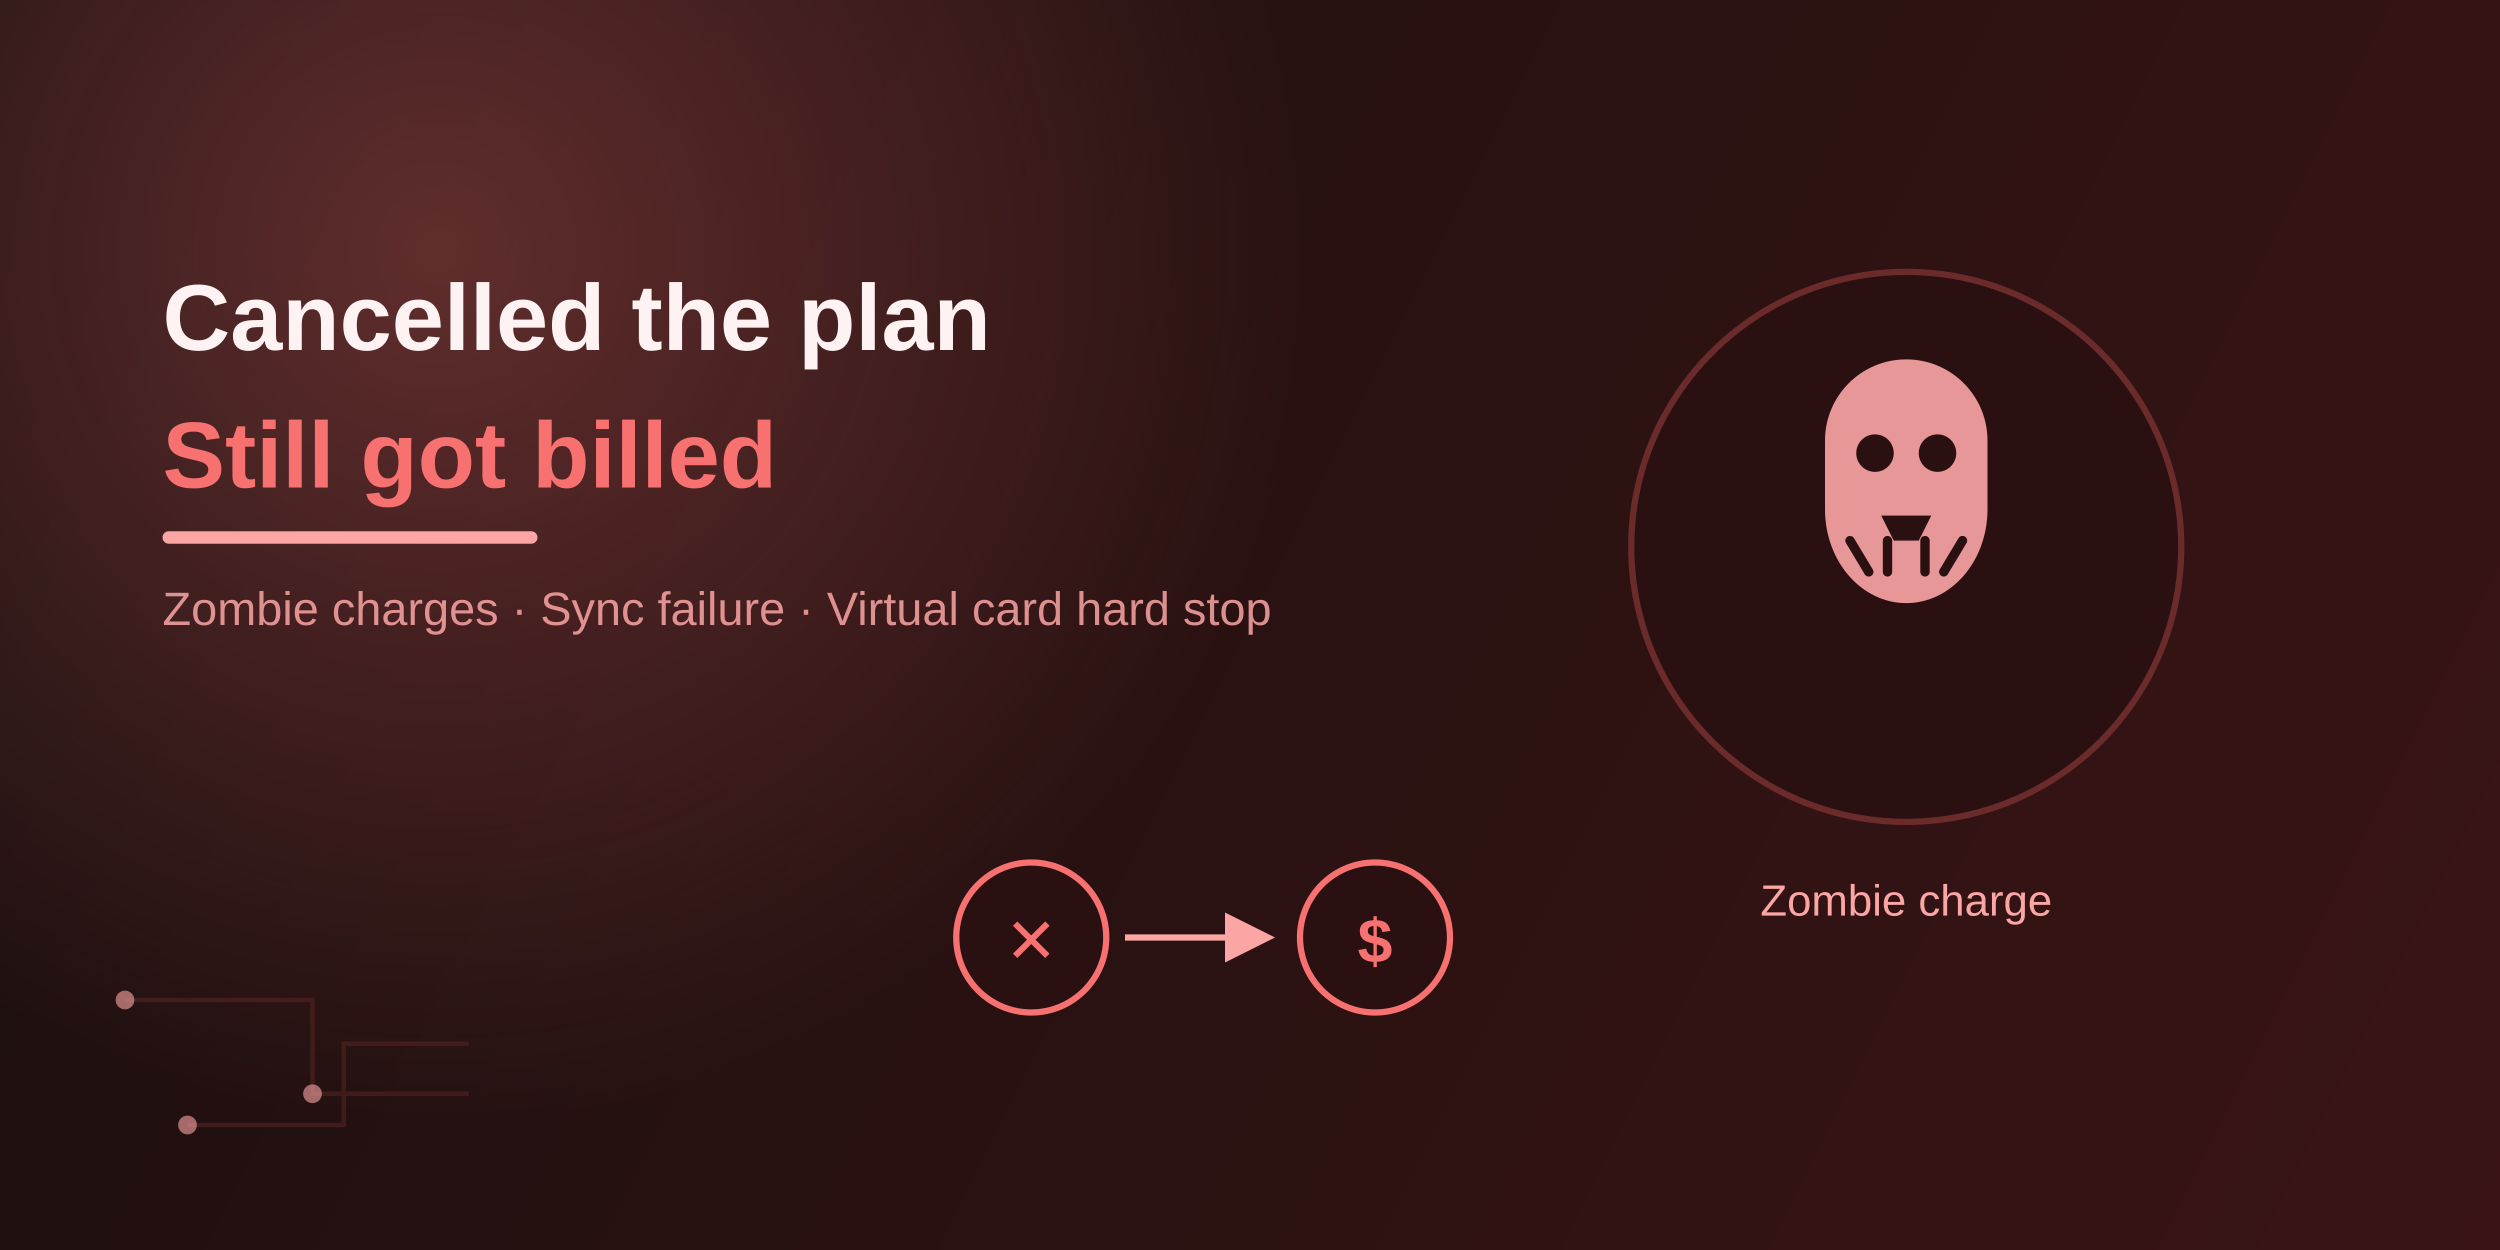
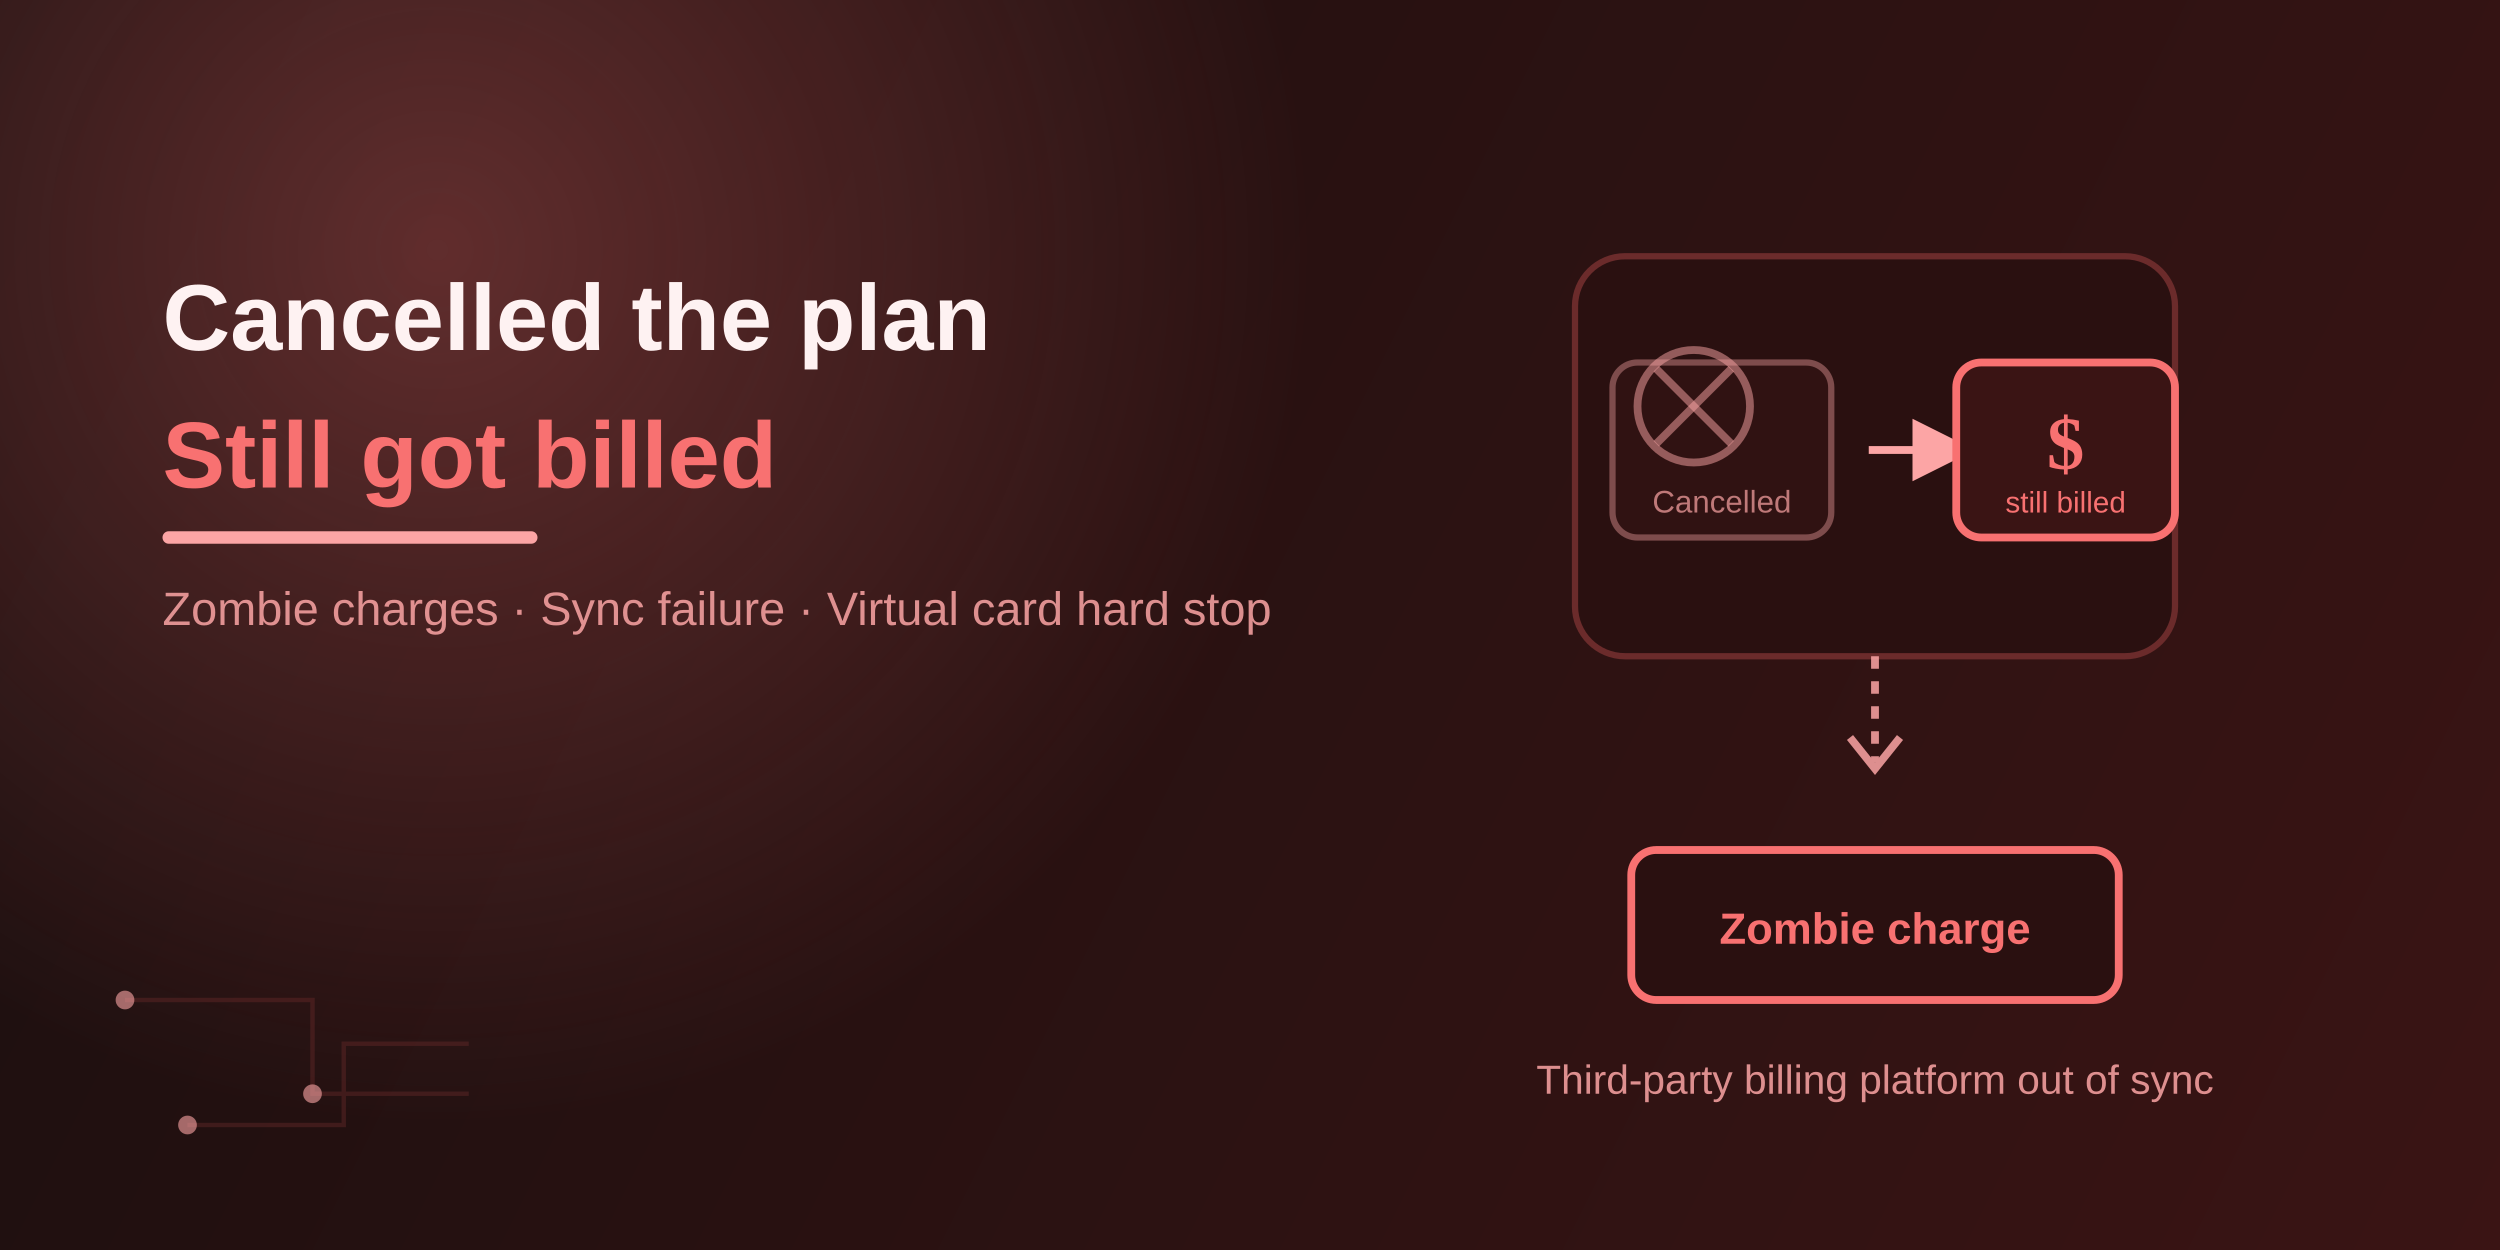
<svg xmlns="http://www.w3.org/2000/svg" viewBox="0 0 800 400" role="img" aria-label="AI subscription zombie charges after cancellation cover image">
  <defs>
    <linearGradient id="bgGradZom" x1="0" y1="0" x2="800" y2="400" gradientUnits="userSpaceOnUse">
      <stop offset="0" stop-color="#1a0f0f" />
      <stop offset="1" stop-color="#3a1414" />
    </linearGradient>
    <radialGradient id="glowZom" cx="140" cy="80" r="280" gradientUnits="userSpaceOnUse">
      <stop offset="0" stop-color="#f87171" stop-opacity="0.30" />
      <stop offset="1" stop-color="#f87171" stop-opacity="0" />
    </radialGradient>
  </defs>
  <rect width="800" height="400" fill="url(#bgGradZom)" />
  <rect width="800" height="400" fill="url(#glowZom)" />
  <g stroke="#6b2b2b" stroke-width="1.4" opacity="0.4" fill="none">
    <path d="M40 320 h60 v30 h50" />
    <path d="M60 360 h50 v-26 h40" />
  </g>
  <g fill="#fca5a5" opacity="0.6">
    <circle cx="40" cy="320" r="3" />
    <circle cx="100" cy="350" r="3" />
    <circle cx="60" cy="360" r="3" />
  </g>
  <text x="52" y="112" font-family="Arial, Helvetica, sans-serif" font-size="30" font-weight="700" fill="#fef2f2">Cancelled the plan</text>
  <text x="52" y="156" font-family="Arial, Helvetica, sans-serif" font-size="30" font-weight="700" fill="#f87171">Still got billed</text>
  <rect x="52" y="170" width="120" height="4" rx="2" fill="#fca5a5" />
  <text x="52" y="200" font-family="Arial, Helvetica, sans-serif" font-size="15" font-weight="400" fill="#fca5a5" opacity="0.85">Zombie charges · Sync failure · Virtual card hard stop</text>
-   <g transform="translate(610,175)">
-     <circle r="88" fill="#2a1010" stroke="#6b2b2b" stroke-width="2" />
-     <path d="M-26 -34 a26 26 0 1 1 52 0 v22 a26 30 0 0 1 -52 0 z" fill="#fca5a5" opacity="0.9" />
-     <circle cx="-10" cy="-30" r="6" fill="#2a1010" />
-     <circle cx="10" cy="-30" r="6" fill="#2a1010" />
-     <path d="M-8 -10 h16 l-4 8 h-8 z" fill="#2a1010" />
-     <path d="M-18 -2 l6 10 M-6 -2 l0 10 M6 -2 l0 10 M18 -2 l-6 10" stroke="#2a1010" stroke-width="3" stroke-linecap="round" />
-     <text x="0" y="118" text-anchor="middle" font-family="Arial, Helvetica, sans-serif" font-size="14" fill="#fca5a5">Zombie charge</text>
-   </g>
-   <g font-family="Arial, Helvetica, sans-serif" font-weight="700">
-     <circle cx="330" cy="300" r="24" fill="#2a1010" stroke="#f87171" stroke-width="2" />
-     <text x="330" y="308" text-anchor="middle" font-size="20" fill="#f87171">✕</text>
-     <path d="M360 300 h40" stroke="#fca5a5" stroke-width="2" marker-end="url(#arrowZom)" />
-     <circle cx="440" cy="300" r="24" fill="#2a1010" stroke="#f87171" stroke-width="2" />
-     <text x="440" y="308" text-anchor="middle" font-size="20" fill="#f87171">$</text>
-   </g>
  <defs>
    <marker id="arrowZom" markerWidth="8" markerHeight="8" refX="4" refY="4" orient="auto">
      <path d="M0 0 L8 4 L0 8 Z" fill="#fca5a5" />
    </marker>
  </defs>
+   <g transform="translate(600,146)">
+     <rect x="-96" y="-64" width="192" height="128" rx="16" fill="#2a1010" stroke="#6b2b2b" stroke-width="2" />
+     <rect x="-84" y="-30" width="70" height="56" rx="8" fill="#3a1414" stroke="#fca5a5" stroke-width="2" opacity="0.4" />
+     <circle cx="-58" cy="-16" r="18" fill="none" stroke="#fca5a5" stroke-width="2.5" opacity="0.5" />
+     <line x1="-70" y1="-28" x2="-46" y2="-4" stroke="#fca5a5" stroke-width="2.5" opacity="0.5" />
+     <line x1="-46" y1="-28" x2="-70" y2="-4" stroke="#fca5a5" stroke-width="2.5" opacity="0.5" />
+     <text x="-49" y="18" text-anchor="middle" font-family="Arial, Helvetica, sans-serif" font-size="10" fill="#fca5a5" opacity="0.7">Cancelled</text>
+     <path d="M-2 -2 h24" stroke="#fca5a5" stroke-width="2.5" marker-end="url(#arrowZom)" />
+     <rect x="26" y="-30" width="70" height="56" rx="8" fill="#3a1414" stroke="#f87171" stroke-width="2.5" />
+     <text x="61" y="4" text-anchor="middle" font-size="24" font-weight="700" fill="#f87171">$</text>
+     <text x="61" y="18" text-anchor="middle" font-family="Arial, Helvetica, sans-serif" font-size="9.5" fill="#f87171">still billed</text>
+   </g>
+   <g stroke="#fca5a5" stroke-width="2.5" fill="none" opacity="0.85">
+     <path d="M600 210 v34" stroke-dasharray="4 4" />
+     <path d="M592 236 l8 10 l8 -10" fill="none" />
+   </g>
+   <g transform="translate(600,296)">
+     <rect x="-78" y="-24" width="156" height="48" rx="8" fill="#2a1010" stroke="#f87171" stroke-width="2.5" />
+     <text x="0" y="6" text-anchor="middle" font-family="Arial, Helvetica, sans-serif" font-size="14" fill="#f87171" font-weight="700">Zombie charge</text>
+   </g>
+   <text x="600" y="350" text-anchor="middle" font-family="Arial, Helvetica, sans-serif" font-size="13" fill="#fca5a5" opacity="0.85">Third-party billing platform out of sync</text>
</svg>
